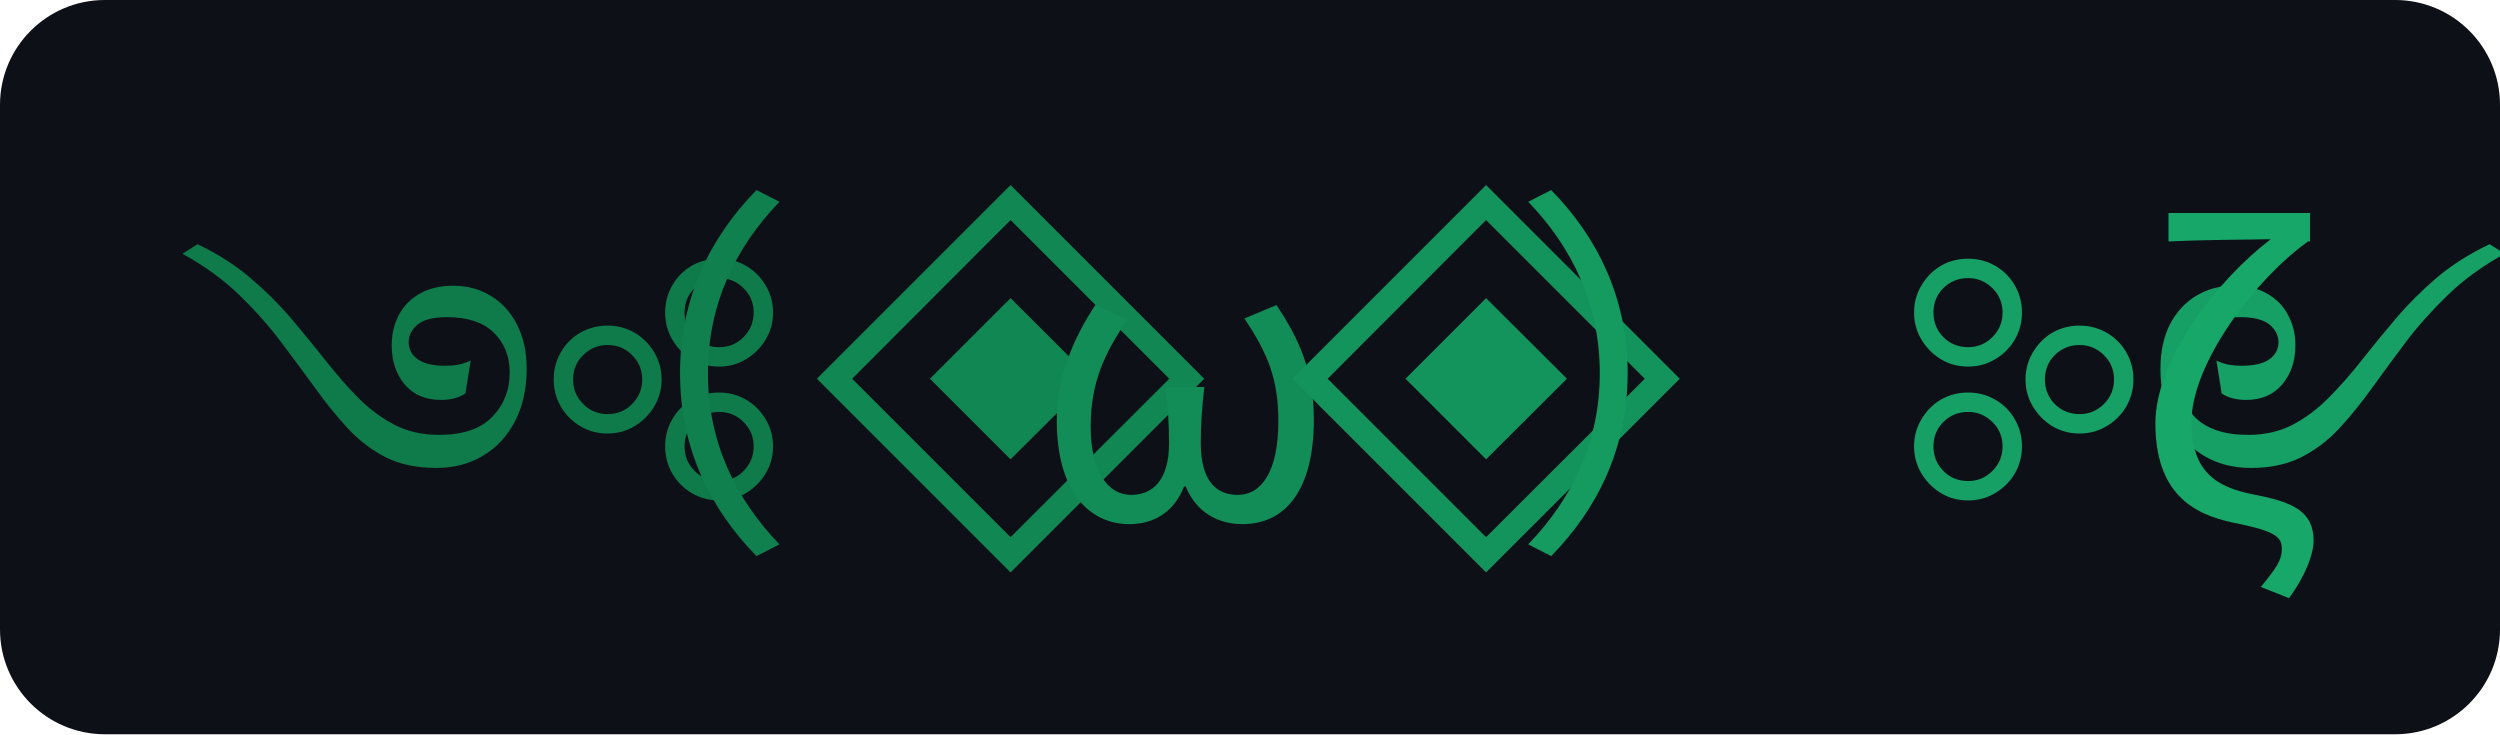
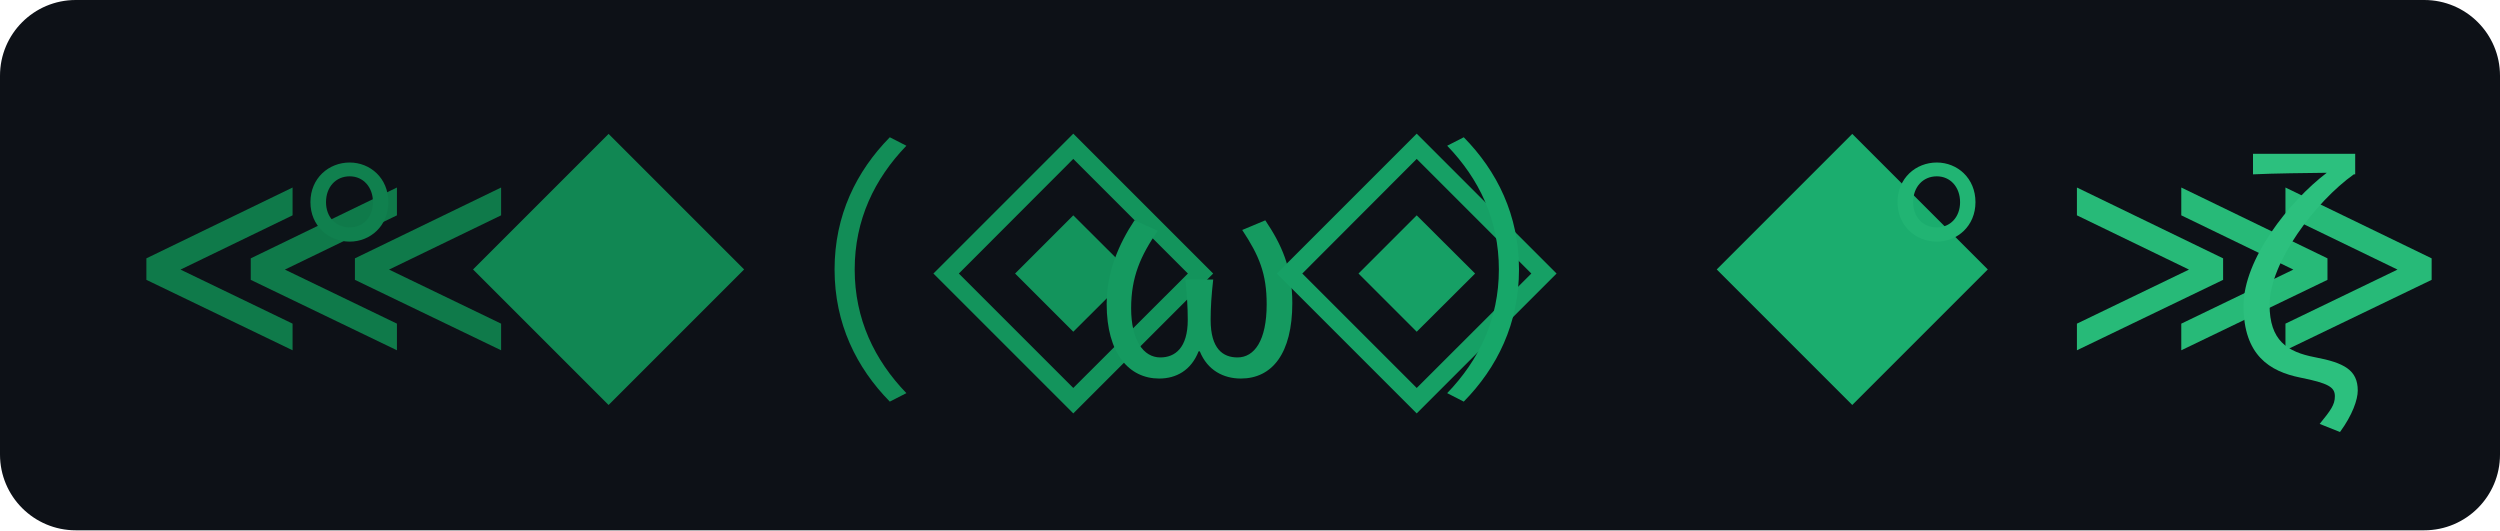
- <svg xmlns="http://www.w3.org/2000/svg" width="143" height="42" viewBox="0 0 143 42" role="img">
+ <svg xmlns="http://www.w3.org/2000/svg" width="198" height="42" viewBox="0 0 198 42" role="img">
  <rect width="100%" height="100%" rx="6" fill="#0d1117" />
  <g font-family="'Segoe UI Symbol','Malgun Gothic','Noto Sans CJK KR','Apple SD Gothic Neo','Noto Sans Symbols 2','DejaVu Sans',monospace" font-size="22" dominant-baseline="middle">
-     <text x="10.0" y="22.0" fill="#0f7a4a">༺</text>
-     <text x="23.6" y="22.0" fill="#10804e">（</text>
-     <text x="45.6" y="22.0" fill="#118753">◈</text>
-     <text x="59.2" y="22.0" fill="#128d57">ω</text>
+     <text x="10.0" y="22.0" fill="#0f7a4a">⋘</text>
+     <text x="23.6" y="22.0" fill="#10804e">°</text>
+     <text x="37.2" y="22.0" fill="#118753">◆</text>
+     <text x="50.8" y="22.0" fill="#128d57">（</text>
    <text x="72.8" y="22.0" fill="#13945c">◈</text>
-     <text x="86.4" y="22.0" fill="#159a60">）</text>
-     <text x="108.5" y="22.0" fill="#16a065">༻</text>
-     <text x="122.1" y="22.0" fill="#17a769">ζ</text>
+     <text x="86.4" y="22.0" fill="#159a60">ω</text>
+     <text x="100.0" y="22.0" fill="#16a065">◈</text>
+     <text x="113.6" y="22.0" fill="#17a769">）</text>
+     <text x="135.7" y="22.0" fill="#1bad6e">◆</text>
+     <text x="149.3" y="22.0" fill="#21b473">°</text>
+     <text x="162.9" y="22.0" fill="#27ba78">⋙</text>
+     <text x="176.5" y="22.0" fill="#2cc07e">ζ</text>
  </g>
</svg>
